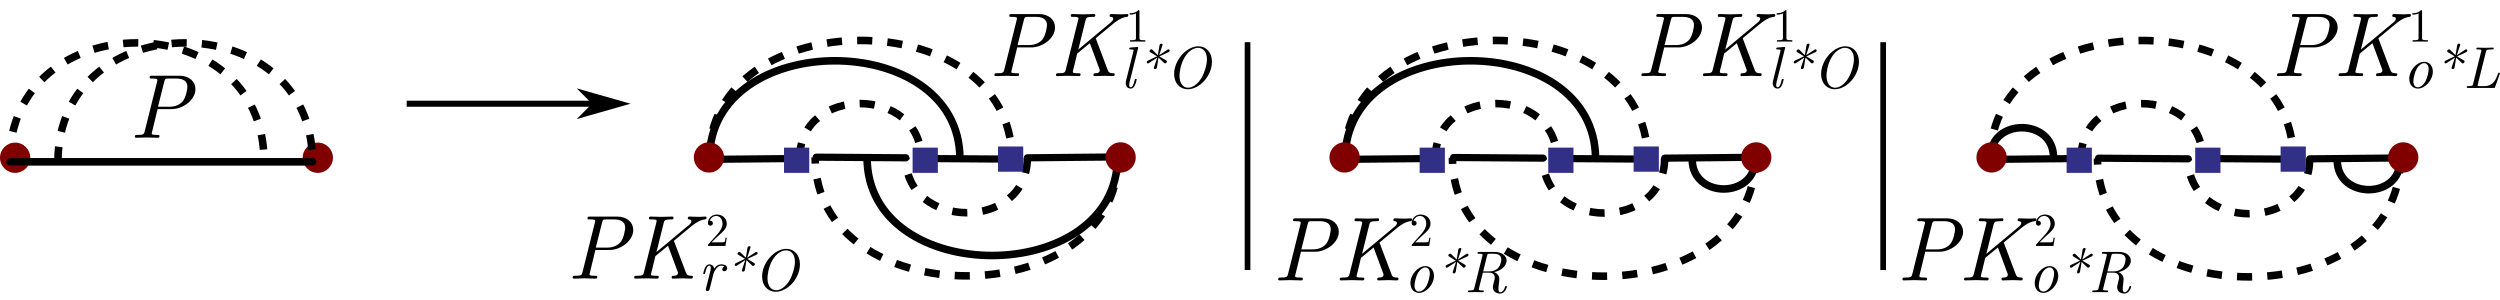
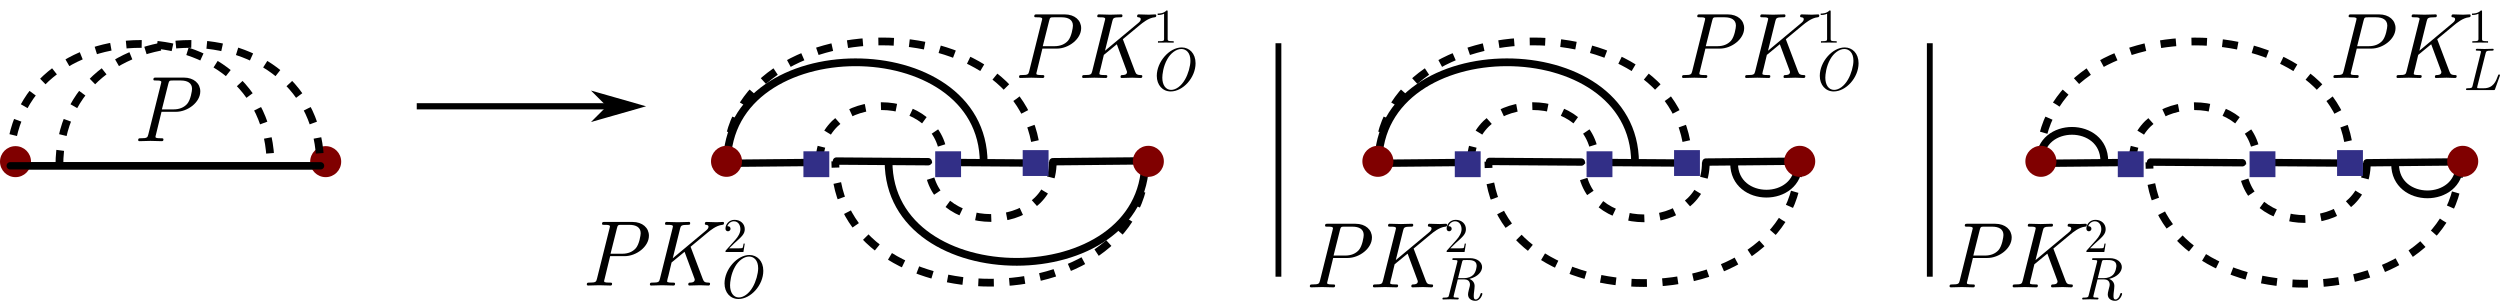
- <svg xmlns="http://www.w3.org/2000/svg" width="116.551mm" height="13.98mm" viewBox="0 0 412.975 49.535" id="svg7851" version="1.1">
+ <svg xmlns="http://www.w3.org/2000/svg" width="113.735mm" height="13.98mm" viewBox="0 0 402.997 49.535" id="svg7851" version="1.1">
  <defs id="defs7853">
    <marker style="overflow:visible" id="marker5624" refX="0" refY="0" orient="auto">
      <path transform="matrix(-0.4,0,0,-0.4,-4,0)" style="fill:#000000;fill-opacity:1;fill-rule:evenodd;stroke:#000000;stroke-width:1pt;stroke-opacity:1" d="M 0,0 5,-5 -12.5,0 5,5 Z" id="path5626" />
    </marker>
  </defs>
  <g id="layer1" transform="translate(-130.8512,-397.2432)">
    <g transform="rotate(-180,425.1666,395.3274)" id="g1075">
      <path style="fill:none;fill-rule:evenodd;stroke:#000000;stroke-width:1.188;stroke-linecap:round;stroke-linejoin:miter;stroke-miterlimit:4;stroke-dasharray:none;stroke-dashoffset:0;stroke-opacity:1" d="m 323.042,367.316 14.897,-0.143" id="path1065" />
      <path style="fill:none;fill-rule:evenodd;stroke:#000000;stroke-width:1.25;stroke-linecap:butt;stroke-linejoin:miter;stroke-miterlimit:4;stroke-dasharray:2.5, 2.5;stroke-dashoffset:0;stroke-opacity:1" d="m 322.962,367.323 c 0.016,-26.185 50.016,-26.185 50.043,-0.083" id="path1067" />
      <path id="path1069" d="m 337.953,367.123 c 0.007,-12.091 20.066,-11.981 20.08,0.072" style="fill:none;fill-rule:evenodd;stroke:#000000;stroke-width:1.25;stroke-linecap:butt;stroke-linejoin:miter;stroke-miterlimit:4;stroke-dasharray:2.5, 2.5;stroke-dashoffset:0;stroke-opacity:1" />
      <path id="path1071" d="m 358.024,367.176 14.792,0.103" style="fill:none;fill-rule:evenodd;stroke:#000000;stroke-width:1.188;stroke-linecap:round;stroke-linejoin:miter;stroke-miterlimit:4;stroke-dasharray:none;stroke-dashoffset:0;stroke-opacity:1" />
      <path id="path1073" d="m 322.994,366.939 c 0.004,-6.496 10.392,-6.465 10.399,0.011" style="fill:none;fill-rule:evenodd;stroke:#000000;stroke-width:1.25;stroke-linecap:butt;stroke-linejoin:miter;stroke-miterlimit:4;stroke-dasharray:none;stroke-dashoffset:0;stroke-opacity:1" />
    </g>
    <g id="g5602" transform="translate(92.43902,360.4303)">
      <path id="path5604" d="M 40.064,63.54 H 90.082" style="fill:none;fill-rule:evenodd;stroke:#000000;stroke-width:1.188;stroke-linecap:round;stroke-linejoin:miter;stroke-miterlimit:4;stroke-dasharray:none;stroke-dashoffset:0;stroke-opacity:1" />
      <path id="path5606" d="M 39.984,63.547 C 40,37.362 82,37.362 82.028,63.464" style="fill:none;fill-rule:evenodd;stroke:#000000;stroke-width:1.25;stroke-linecap:butt;stroke-linejoin:miter;stroke-miterlimit:4;stroke-dasharray:2.5, 2.5;stroke-dashoffset:0;stroke-opacity:1" />
    </g>
    <text xml:space="preserve" style="font-style:italic;font-variant:normal;font-weight:normal;font-stretch:normal;line-height:0%;font-family:'Latin Modern Roman';-inkscape-font-specification:'Latin Modern Roman, Italic';text-align:justify;letter-spacing:0px;word-spacing:0px;writing-mode:lr-tb;text-anchor:start;fill:#000000;fill-opacity:1;stroke:none;stroke-width:1px;stroke-linecap:butt;stroke-linejoin:miter;stroke-opacity:1" x="152.184" y="419.999" id="text5608">
      <tspan id="tspan5610" x="152.184" y="419.999" style="font-style:italic;font-variant:normal;font-weight:normal;font-stretch:normal;font-size:15px;line-height:125%;font-family:'Latin Modern Roman';-inkscape-font-specification:'Latin Modern Roman, Italic';text-align:justify;writing-mode:lr-tb;text-anchor:start">P</tspan>
    </text>
    <circle r="2.5" cy="423.3" cx="133.351" id="circle5612" style="opacity:1;fill:#800000;fill-opacity:1;fill-rule:nonzero;stroke:none;stroke-width:1.25;stroke-linecap:round;stroke-linejoin:miter;stroke-miterlimit:4;stroke-dasharray:2.5, 1.25;stroke-dashoffset:0;stroke-opacity:1" />
    <circle style="opacity:1;fill:#800000;fill-opacity:1;fill-rule:nonzero;stroke:none;stroke-width:1.25;stroke-linecap:round;stroke-linejoin:miter;stroke-miterlimit:4;stroke-dasharray:2.5, 1.25;stroke-dashoffset:0;stroke-opacity:1" id="circle5614" cx="183.351" cy="423.3" r="2.5" />
    <path id="path5622" d="m 198.03,414.377 h 35" style="fill:none;fill-rule:evenodd;stroke:#000000;stroke-width:1px;stroke-linecap:butt;stroke-linejoin:miter;stroke-opacity:1;marker-end:url(#marker5624)" />
    <text id="text5694" y="409.814" x="294.18" style="font-style:italic;font-variant:normal;font-weight:normal;font-stretch:normal;line-height:0%;font-family:'Latin Modern Roman';-inkscape-font-specification:'Latin Modern Roman, Italic';text-align:justify;letter-spacing:0px;word-spacing:0px;writing-mode:lr-tb;text-anchor:start;opacity:1;fill:#000000;fill-opacity:1;stroke:none;stroke-width:1px;stroke-linecap:butt;stroke-linejoin:miter;stroke-opacity:1" xml:space="preserve">
-       <tspan style="font-style:italic;font-variant:normal;font-weight:normal;font-stretch:normal;font-size:15px;line-height:125%;font-family:'Latin Modern Roman';-inkscape-font-specification:'Latin Modern Roman, Italic';text-align:justify;writing-mode:lr-tb;text-anchor:start" y="409.814" x="294.18" id="tspan5696">PK<tspan style="font-size:65%;baseline-shift:sub" id="tspan898">l*O</tspan>
+       <tspan style="font-style:italic;font-variant:normal;font-weight:normal;font-stretch:normal;font-size:15px;line-height:125%;font-family:'Latin Modern Roman';-inkscape-font-specification:'Latin Modern Roman, Italic';text-align:justify;writing-mode:lr-tb;text-anchor:start" y="409.814" x="294.18" id="tspan5696">PK<tspan style="font-size:65%;baseline-shift:sub" id="tspan898">O</tspan>
      </tspan>
    </text>
    <text xml:space="preserve" style="font-style:italic;font-variant:normal;font-weight:normal;font-stretch:normal;line-height:0%;font-family:'Latin Modern Roman';-inkscape-font-specification:'Latin Modern Roman, Italic';text-align:justify;letter-spacing:0px;word-spacing:0px;writing-mode:lr-tb;text-anchor:start;opacity:1;fill:#000000;fill-opacity:1;stroke:none;stroke-width:1px;stroke-linecap:butt;stroke-linejoin:miter;stroke-opacity:1" x="224.503" y="443.271" id="text5702">
-       <tspan id="tspan5704" x="224.503" y="443.271" style="font-style:italic;font-variant:normal;font-weight:normal;font-stretch:normal;font-size:15px;line-height:125%;font-family:'Latin Modern Roman';-inkscape-font-specification:'Latin Modern Roman, Italic';text-align:justify;writing-mode:lr-tb;text-anchor:start">PK<tspan style="font-size:65%;baseline-shift:sub" id="tspan900">r*O</tspan>
+       <tspan id="tspan5704" x="224.503" y="443.271" style="font-style:italic;font-variant:normal;font-weight:normal;font-stretch:normal;font-size:15px;line-height:125%;font-family:'Latin Modern Roman';-inkscape-font-specification:'Latin Modern Roman, Italic';text-align:justify;writing-mode:lr-tb;text-anchor:start">PK<tspan style="font-size:65%;baseline-shift:sub" id="tspan900">O</tspan>
      </tspan>
    </text>
    <g transform="translate(92.43902,360.4303)" id="g6219">
      <path style="fill:none;fill-rule:evenodd;stroke:#000000;stroke-width:1.188;stroke-linecap:round;stroke-linejoin:miter;stroke-miterlimit:4;stroke-dasharray:none;stroke-dashoffset:0;stroke-opacity:1" d="M 40.064,63.54 H 90.082" id="path6221" />
      <path style="fill:none;fill-rule:evenodd;stroke:#000000;stroke-width:1.25;stroke-linecap:butt;stroke-linejoin:miter;stroke-miterlimit:4;stroke-dasharray:2.5, 2.5;stroke-dashoffset:0;stroke-opacity:1" d="M 47.984,63.547 C 48,37.362 90,37.362 90.028,63.464" id="path6223" />
    </g>
    <g id="g890" transform="translate(0,56.25)">
      <path style="fill:none;fill-rule:evenodd;stroke:#000000;stroke-width:1.188;stroke-linecap:round;stroke-linejoin:miter;stroke-miterlimit:4;stroke-dasharray:none;stroke-dashoffset:0;stroke-opacity:1" d="m 248.042,367.316 14.897,-0.143" id="path849" />
      <path style="fill:none;fill-rule:evenodd;stroke:#000000;stroke-width:1.25;stroke-linecap:butt;stroke-linejoin:miter;stroke-miterlimit:4;stroke-dasharray:2.5, 2.5;stroke-dashoffset:0;stroke-opacity:1" d="m 247.962,367.323 c 0.016,-26.185 50.016,-26.185 50.043,-0.083" id="path851" />
      <path id="path853" d="m 262.953,367.123 c 0.007,-12.091 20.066,-11.981 20.08,0.072" style="fill:none;fill-rule:evenodd;stroke:#000000;stroke-width:1.25;stroke-linecap:butt;stroke-linejoin:miter;stroke-miterlimit:4;stroke-dasharray:2.5, 2.5;stroke-dashoffset:0;stroke-opacity:1" />
      <path id="path855" d="m 283.024,367.176 14.792,0.103" style="fill:none;fill-rule:evenodd;stroke:#000000;stroke-width:1.188;stroke-linecap:round;stroke-linejoin:miter;stroke-miterlimit:4;stroke-dasharray:none;stroke-dashoffset:0;stroke-opacity:1" />
      <path id="path873" d="m 248.042,367.316 c 0.016,-21.669 41.35,-21.711 41.378,-0.112" style="fill:none;fill-rule:evenodd;stroke:#000000;stroke-width:1.25;stroke-linecap:butt;stroke-linejoin:miter;stroke-miterlimit:4;stroke-dasharray:none;stroke-dashoffset:0;stroke-opacity:1" />
    </g>
    <g id="g897" transform="translate(136.6705,56.25732)">
      <path id="path875" d="m 323.042,367.316 14.897,-0.143" style="fill:none;fill-rule:evenodd;stroke:#000000;stroke-width:1.188;stroke-linecap:round;stroke-linejoin:miter;stroke-miterlimit:4;stroke-dasharray:none;stroke-dashoffset:0;stroke-opacity:1" />
      <path id="path877" d="m 322.962,367.323 c 0.016,-26.185 50.016,-26.185 50.043,-0.083" style="fill:none;fill-rule:evenodd;stroke:#000000;stroke-width:1.25;stroke-linecap:butt;stroke-linejoin:miter;stroke-miterlimit:4;stroke-dasharray:2.5, 2.5;stroke-dashoffset:0;stroke-opacity:1" />
      <path style="fill:none;fill-rule:evenodd;stroke:#000000;stroke-width:1.25;stroke-linecap:butt;stroke-linejoin:miter;stroke-miterlimit:4;stroke-dasharray:2.5, 2.5;stroke-dashoffset:0;stroke-opacity:1" d="m 337.953,367.123 c 0.007,-12.091 20.066,-11.981 20.08,0.072" id="path879" />
      <path style="fill:none;fill-rule:evenodd;stroke:#000000;stroke-width:1.188;stroke-linecap:round;stroke-linejoin:miter;stroke-miterlimit:4;stroke-dasharray:none;stroke-dashoffset:0;stroke-opacity:1" d="m 358.024,367.176 14.792,0.103" id="path881" />
      <path style="fill:none;fill-rule:evenodd;stroke:#000000;stroke-width:1.25;stroke-linecap:butt;stroke-linejoin:miter;stroke-miterlimit:4;stroke-dasharray:none;stroke-dashoffset:0;stroke-opacity:1" d="m 322.994,366.939 c 0.004,-6.496 10.392,-6.465 10.399,0.011" id="path883" />
    </g>
    <g transform="rotate(-180,281.7522,395.243)" id="g909">
      <path id="path899" d="m 248.042,367.316 14.897,-0.143" style="fill:none;fill-rule:evenodd;stroke:#000000;stroke-width:1.188;stroke-linecap:round;stroke-linejoin:miter;stroke-miterlimit:4;stroke-dasharray:none;stroke-dashoffset:0;stroke-opacity:1" />
      <path id="path901" d="m 247.962,367.323 c 0.016,-26.185 50.016,-26.185 50.043,-0.083" style="fill:none;fill-rule:evenodd;stroke:#000000;stroke-width:1.25;stroke-linecap:butt;stroke-linejoin:miter;stroke-miterlimit:4;stroke-dasharray:2.5, 2.5;stroke-dashoffset:0;stroke-opacity:1" />
      <path style="fill:none;fill-rule:evenodd;stroke:#000000;stroke-width:1.25;stroke-linecap:butt;stroke-linejoin:miter;stroke-miterlimit:4;stroke-dasharray:2.5, 2.5;stroke-dashoffset:0;stroke-opacity:1" d="m 262.953,367.123 c 0.007,-12.091 20.066,-11.981 20.08,0.072" id="path903" />
      <path style="fill:none;fill-rule:evenodd;stroke:#000000;stroke-width:1.188;stroke-linecap:round;stroke-linejoin:miter;stroke-miterlimit:4;stroke-dasharray:none;stroke-dashoffset:0;stroke-opacity:1" d="m 283.024,367.176 14.792,0.103" id="path905" />
      <path style="fill:none;fill-rule:evenodd;stroke:#000000;stroke-width:1.25;stroke-linecap:butt;stroke-linejoin:miter;stroke-miterlimit:4;stroke-dasharray:none;stroke-dashoffset:0;stroke-opacity:1" d="m 248.042,367.316 c 0.016,-21.669 41.35,-21.711 41.378,-0.112" id="path907" />
    </g>
    <circle style="opacity:1;fill:#800000;fill-opacity:1;fill-rule:nonzero;stroke:none;stroke-width:1.25;stroke-linecap:round;stroke-linejoin:miter;stroke-miterlimit:4;stroke-dasharray:2.5, 1.25;stroke-dashoffset:0;stroke-opacity:1" id="circle5592" cx="247.964" cy="423.249" r="2.5" />
    <circle r="2.5" cy="423.249" cx="315.964" id="circle5594" style="opacity:1;fill:#800000;fill-opacity:1;fill-rule:nonzero;stroke:none;stroke-width:1.25;stroke-linecap:round;stroke-linejoin:miter;stroke-miterlimit:4;stroke-dasharray:2.5, 1.25;stroke-dashoffset:0;stroke-opacity:1" />
    <rect style="opacity:1;fill:#322f87;fill-opacity:1;fill-rule:nonzero;stroke:none;stroke-width:1.25;stroke-linecap:round;stroke-linejoin:miter;stroke-miterlimit:4;stroke-dasharray:2.5, 1.25;stroke-dashoffset:0;stroke-opacity:1" id="rect5596" width="4.169" height="4.169" x="260.362" y="421.631" />
    <rect y="421.631" x="281.604" height="4.169" width="4.169" id="rect5598" style="opacity:1;fill:#322f87;fill-opacity:1;fill-rule:nonzero;stroke:none;stroke-width:1.25;stroke-linecap:round;stroke-linejoin:miter;stroke-miterlimit:4;stroke-dasharray:2.5, 1.25;stroke-dashoffset:0;stroke-opacity:1" />
    <rect style="opacity:1;fill:#322f87;fill-opacity:1;fill-rule:nonzero;stroke:none;stroke-width:1.25;stroke-linecap:round;stroke-linejoin:miter;stroke-miterlimit:4;stroke-dasharray:2.5, 1.25;stroke-dashoffset:0;stroke-opacity:1" id="rect5600" width="4.169" height="4.169" x="295.709" y="421.441" />
    <g transform="translate(105,56.25)" id="g929">
      <path id="path919" d="m 248.042,367.316 14.897,-0.143" style="fill:none;fill-rule:evenodd;stroke:#000000;stroke-width:1.188;stroke-linecap:round;stroke-linejoin:miter;stroke-miterlimit:4;stroke-dasharray:none;stroke-dashoffset:0;stroke-opacity:1" />
      <path id="path921" d="m 247.962,367.323 c 0.016,-26.185 50.016,-26.185 50.043,-0.083" style="fill:none;fill-rule:evenodd;stroke:#000000;stroke-width:1.25;stroke-linecap:butt;stroke-linejoin:miter;stroke-miterlimit:4;stroke-dasharray:2.5, 2.5;stroke-dashoffset:0;stroke-opacity:1" />
      <path style="fill:none;fill-rule:evenodd;stroke:#000000;stroke-width:1.25;stroke-linecap:butt;stroke-linejoin:miter;stroke-miterlimit:4;stroke-dasharray:2.5, 2.5;stroke-dashoffset:0;stroke-opacity:1" d="m 262.953,367.123 c 0.007,-12.091 20.066,-11.981 20.08,0.072" id="path923" />
      <path style="fill:none;fill-rule:evenodd;stroke:#000000;stroke-width:1.188;stroke-linecap:round;stroke-linejoin:miter;stroke-miterlimit:4;stroke-dasharray:none;stroke-dashoffset:0;stroke-opacity:1" d="m 283.024,367.176 14.792,0.103" id="path925" />
      <path style="fill:none;fill-rule:evenodd;stroke:#000000;stroke-width:1.25;stroke-linecap:butt;stroke-linejoin:miter;stroke-miterlimit:4;stroke-dasharray:none;stroke-dashoffset:0;stroke-opacity:1" d="m 248.042,367.316 c 0.016,-21.669 41.35,-21.711 41.378,-0.112" id="path927" />
    </g>
    <circle r="2.5" cy="423.249" cx="352.964" id="circle943" style="opacity:1;fill:#800000;fill-opacity:1;fill-rule:nonzero;stroke:none;stroke-width:1.25;stroke-linecap:round;stroke-linejoin:miter;stroke-miterlimit:4;stroke-dasharray:2.5, 1.25;stroke-dashoffset:0;stroke-opacity:1" />
    <rect y="421.631" x="365.362" height="4.169" width="4.169" id="rect947" style="opacity:1;fill:#322f87;fill-opacity:1;fill-rule:nonzero;stroke:none;stroke-width:1.25;stroke-linecap:round;stroke-linejoin:miter;stroke-miterlimit:4;stroke-dasharray:2.5, 1.25;stroke-dashoffset:0;stroke-opacity:1" />
    <rect style="opacity:1;fill:#322f87;fill-opacity:1;fill-rule:nonzero;stroke:none;stroke-width:1.25;stroke-linecap:round;stroke-linejoin:miter;stroke-miterlimit:4;stroke-dasharray:2.5, 1.25;stroke-dashoffset:0;stroke-opacity:1" id="rect949" width="4.169" height="4.169" x="386.604" y="421.631" />
    <rect y="421.441" x="400.709" height="4.169" width="4.169" id="rect951" style="opacity:1;fill:#322f87;fill-opacity:1;fill-rule:nonzero;stroke:none;stroke-width:1.25;stroke-linecap:round;stroke-linejoin:miter;stroke-miterlimit:4;stroke-dasharray:2.5, 1.25;stroke-dashoffset:0;stroke-opacity:1" />
    <path style="fill:none;fill-rule:evenodd;stroke:#000000;stroke-width:0.938px;stroke-linecap:butt;stroke-linejoin:miter;stroke-opacity:1" d="m 336.932,404.212 v 37.636" id="path959" />
    <circle style="opacity:1;fill:#800000;fill-opacity:1;fill-rule:nonzero;stroke:none;stroke-width:1.25;stroke-linecap:round;stroke-linejoin:miter;stroke-miterlimit:4;stroke-dasharray:2.5, 1.25;stroke-dashoffset:0;stroke-opacity:1" id="circle993" cx="459.839" cy="423.249" r="2.5" />
    <circle r="2.5" cy="423.249" cx="527.839" id="circle995" style="opacity:1;fill:#800000;fill-opacity:1;fill-rule:nonzero;stroke:none;stroke-width:1.25;stroke-linecap:round;stroke-linejoin:miter;stroke-miterlimit:4;stroke-dasharray:2.5, 1.25;stroke-dashoffset:0;stroke-opacity:1" />
    <rect style="opacity:1;fill:#322f87;fill-opacity:1;fill-rule:nonzero;stroke:none;stroke-width:1.25;stroke-linecap:round;stroke-linejoin:miter;stroke-miterlimit:4;stroke-dasharray:2.5, 1.25;stroke-dashoffset:0;stroke-opacity:1" id="rect997" width="4.169" height="4.169" x="472.237" y="421.631" />
    <rect y="421.631" x="493.479" height="4.169" width="4.169" id="rect999" style="opacity:1;fill:#322f87;fill-opacity:1;fill-rule:nonzero;stroke:none;stroke-width:1.25;stroke-linecap:round;stroke-linejoin:miter;stroke-miterlimit:4;stroke-dasharray:2.5, 1.25;stroke-dashoffset:0;stroke-opacity:1" />
    <rect style="opacity:1;fill:#322f87;fill-opacity:1;fill-rule:nonzero;stroke:none;stroke-width:1.25;stroke-linecap:round;stroke-linejoin:miter;stroke-miterlimit:4;stroke-dasharray:2.5, 1.25;stroke-dashoffset:0;stroke-opacity:1" id="rect1001" width="4.169" height="4.169" x="507.584" y="421.441" />
    <path id="path1003" d="m 441.932,404.212 v 37.636" style="fill:none;fill-rule:evenodd;stroke:#000000;stroke-width:0.938px;stroke-linecap:butt;stroke-linejoin:miter;stroke-opacity:1" />
    <g id="g1059" transform="rotate(-180,371.8907,395.2708)">
      <path style="fill:none;fill-rule:evenodd;stroke:#000000;stroke-width:1.188;stroke-linecap:round;stroke-linejoin:miter;stroke-miterlimit:4;stroke-dasharray:none;stroke-dashoffset:0;stroke-opacity:1" d="m 323.042,367.316 14.897,-0.143" id="path1049" />
      <path style="fill:none;fill-rule:evenodd;stroke:#000000;stroke-width:1.25;stroke-linecap:butt;stroke-linejoin:miter;stroke-miterlimit:4;stroke-dasharray:2.5, 2.5;stroke-dashoffset:0;stroke-opacity:1" d="m 322.962,367.323 c 0.016,-26.185 50.016,-26.185 50.043,-0.083" id="path1051" />
      <path id="path1053" d="m 337.953,367.123 c 0.007,-12.091 20.066,-11.981 20.08,0.072" style="fill:none;fill-rule:evenodd;stroke:#000000;stroke-width:1.25;stroke-linecap:butt;stroke-linejoin:miter;stroke-miterlimit:4;stroke-dasharray:2.5, 2.5;stroke-dashoffset:0;stroke-opacity:1" />
      <path id="path1055" d="m 358.024,367.176 14.792,0.103" style="fill:none;fill-rule:evenodd;stroke:#000000;stroke-width:1.188;stroke-linecap:round;stroke-linejoin:miter;stroke-miterlimit:4;stroke-dasharray:none;stroke-dashoffset:0;stroke-opacity:1" />
      <path id="path1057" d="m 322.994,366.939 c 0.004,-6.496 10.392,-6.465 10.399,0.011" style="fill:none;fill-rule:evenodd;stroke:#000000;stroke-width:1.25;stroke-linecap:butt;stroke-linejoin:miter;stroke-miterlimit:4;stroke-dasharray:none;stroke-dashoffset:0;stroke-opacity:1" />
    </g>
    <circle style="opacity:1;fill:#800000;fill-opacity:1;fill-rule:nonzero;stroke:none;stroke-width:1.25;stroke-linecap:round;stroke-linejoin:miter;stroke-miterlimit:4;stroke-dasharray:2.5, 1.25;stroke-dashoffset:0;stroke-opacity:1" id="circle945" cx="420.964" cy="423.249" r="2.5" />
    <text xml:space="preserve" style="font-style:normal;font-variant:normal;font-weight:normal;font-stretch:normal;font-size:14.062px;line-height:125%;font-family:Arial;-inkscape-font-specification:'Arial, Normal';text-align:justify;letter-spacing:0px;word-spacing:0px;writing-mode:lr-tb;text-anchor:start;fill:#000000;fill-opacity:1;stroke:none;stroke-width:0.938px;stroke-linecap:butt;stroke-linejoin:miter;stroke-opacity:1" x="336.934" y="434.003" id="text1063">
      <tspan id="tspan1061" x="336.934" y="446.669" style="stroke-width:0.938px" />
    </text>
    <text xml:space="preserve" style="font-style:normal;font-variant:normal;font-weight:normal;font-stretch:normal;font-size:14.062px;line-height:125%;font-family:Arial;-inkscape-font-specification:'Arial, Normal';text-align:justify;letter-spacing:0px;word-spacing:0px;writing-mode:lr-tb;text-anchor:start;fill:#000000;fill-opacity:1;stroke:none;stroke-width:0.938px;stroke-linecap:butt;stroke-linejoin:miter;stroke-opacity:1" x="218.435" y="433.053" id="text904">
      <tspan id="tspan902" x="218.435" y="433.053" style="stroke-width:0.938px">  </tspan>
    </text>
    <text xml:space="preserve" style="font-style:italic;font-variant:normal;font-weight:normal;font-stretch:normal;line-height:0%;font-family:'Latin Modern Roman';-inkscape-font-specification:'Latin Modern Roman, Italic';text-align:justify;letter-spacing:0px;word-spacing:0px;writing-mode:lr-tb;text-anchor:start;opacity:1;fill:#000000;fill-opacity:1;stroke:none;stroke-width:1px;stroke-linecap:butt;stroke-linejoin:miter;stroke-opacity:1" x="401.055" y="409.814" id="text910">
-       <tspan id="tspan908" x="401.055" y="409.814" style="font-style:italic;font-variant:normal;font-weight:normal;font-stretch:normal;font-size:15px;line-height:125%;font-family:'Latin Modern Roman';-inkscape-font-specification:'Latin Modern Roman, Italic';text-align:justify;writing-mode:lr-tb;text-anchor:start">PK<tspan id="tspan906" style="font-size:65%;baseline-shift:sub">l*O</tspan>
+       <tspan id="tspan908" x="401.055" y="409.814" style="font-style:italic;font-variant:normal;font-weight:normal;font-stretch:normal;font-size:15px;line-height:125%;font-family:'Latin Modern Roman';-inkscape-font-specification:'Latin Modern Roman, Italic';text-align:justify;writing-mode:lr-tb;text-anchor:start">PK<tspan id="tspan906" style="font-size:65%;baseline-shift:sub">O</tspan>
      </tspan>
    </text>
    <text id="text916" y="443.564" x="341.055" style="font-style:italic;font-variant:normal;font-weight:normal;font-stretch:normal;line-height:0%;font-family:'Latin Modern Roman';-inkscape-font-specification:'Latin Modern Roman, Italic';text-align:justify;letter-spacing:0px;word-spacing:0px;writing-mode:lr-tb;text-anchor:start;opacity:1;fill:#000000;fill-opacity:1;stroke:none;stroke-width:1px;stroke-linecap:butt;stroke-linejoin:miter;stroke-opacity:1" xml:space="preserve">
-       <tspan style="font-style:italic;font-variant:normal;font-weight:normal;font-stretch:normal;font-size:15px;line-height:125%;font-family:'Latin Modern Roman';-inkscape-font-specification:'Latin Modern Roman, Italic';text-align:justify;writing-mode:lr-tb;text-anchor:start" y="443.564" x="341.055" id="tspan914">PK<tspan style="font-size:65%;baseline-shift:sub" id="tspan918">o*R</tspan>
+       <tspan style="font-style:italic;font-variant:normal;font-weight:normal;font-stretch:normal;font-size:15px;line-height:125%;font-family:'Latin Modern Roman';-inkscape-font-specification:'Latin Modern Roman, Italic';text-align:justify;writing-mode:lr-tb;text-anchor:start" y="443.564" x="341.055" id="tspan914">PK<tspan style="font-size:65%;baseline-shift:sub" id="tspan918">R</tspan>
      </tspan>
    </text>
    <text xml:space="preserve" style="font-style:italic;font-variant:normal;font-weight:normal;font-stretch:normal;line-height:0%;font-family:'Latin Modern Roman';-inkscape-font-specification:'Latin Modern Roman, Italic';text-align:justify;letter-spacing:0px;word-spacing:0px;writing-mode:lr-tb;text-anchor:start;opacity:1;fill:#000000;fill-opacity:1;stroke:none;stroke-width:1px;stroke-linecap:butt;stroke-linejoin:miter;stroke-opacity:1" x="444.18" y="443.564" id="text924">
-       <tspan id="tspan922" x="444.18" y="443.564" style="font-style:italic;font-variant:normal;font-weight:normal;font-stretch:normal;font-size:15px;line-height:125%;font-family:'Latin Modern Roman';-inkscape-font-specification:'Latin Modern Roman, Italic';text-align:justify;writing-mode:lr-tb;text-anchor:start">PK<tspan id="tspan920" style="font-size:65%;baseline-shift:sub">o*R</tspan>
+       <tspan id="tspan922" x="444.18" y="443.564" style="font-style:italic;font-variant:normal;font-weight:normal;font-stretch:normal;font-size:15px;line-height:125%;font-family:'Latin Modern Roman';-inkscape-font-specification:'Latin Modern Roman, Italic';text-align:justify;writing-mode:lr-tb;text-anchor:start">PK<tspan id="tspan920" style="font-size:65%;baseline-shift:sub">R</tspan>
      </tspan>
    </text>
    <text id="text930" y="409.814" x="506.055" style="font-style:italic;font-variant:normal;font-weight:normal;font-stretch:normal;line-height:0%;font-family:'Latin Modern Roman';-inkscape-font-specification:'Latin Modern Roman, Italic';text-align:justify;letter-spacing:0px;word-spacing:0px;writing-mode:lr-tb;text-anchor:start;opacity:1;fill:#000000;fill-opacity:1;stroke:none;stroke-width:1px;stroke-linecap:butt;stroke-linejoin:miter;stroke-opacity:1" xml:space="preserve">
-       <tspan style="font-style:italic;font-variant:normal;font-weight:normal;font-stretch:normal;font-size:15px;line-height:125%;font-family:'Latin Modern Roman';-inkscape-font-specification:'Latin Modern Roman, Italic';text-align:justify;writing-mode:lr-tb;text-anchor:start" y="409.814" x="506.055" id="tspan928">PK<tspan style="font-size:65%;baseline-shift:sub" id="tspan932">o*L</tspan>
+       <tspan style="font-style:italic;font-variant:normal;font-weight:normal;font-stretch:normal;font-size:15px;line-height:125%;font-family:'Latin Modern Roman';-inkscape-font-specification:'Latin Modern Roman, Italic';text-align:justify;writing-mode:lr-tb;text-anchor:start" y="409.814" x="506.055" id="tspan928">PK<tspan style="font-size:65%;baseline-shift:sub" id="tspan932">L</tspan>
      </tspan>
    </text>
    <text xml:space="preserve" style="font-style:italic;font-variant:normal;font-weight:normal;font-stretch:normal;line-height:0%;font-family:'Latin Modern Roman';-inkscape-font-specification:'Latin Modern Roman, Italic';text-align:justify;letter-spacing:0px;word-spacing:0px;writing-mode:lr-tb;text-anchor:start;opacity:1;fill:#000000;fill-opacity:1;stroke:none;stroke-width:1px;stroke-linecap:butt;stroke-linejoin:miter;stroke-opacity:1" x="316.781" y="407.238" id="text917">
      <tspan id="tspan915" x="316.781" y="407.238" style="font-style:normal;font-variant:normal;font-weight:normal;font-stretch:normal;font-size:65%;line-height:125%;font-family:'Latin Modern Roman';-inkscape-font-specification:'Latin Modern Roman, Italic';text-align:justify;writing-mode:lr-tb;baseline-shift:super;text-anchor:start">1</tspan>
    </text>
    <text id="text943" y="440.988" x="247.406" style="font-style:italic;font-variant:normal;font-weight:normal;font-stretch:normal;line-height:0%;font-family:'Latin Modern Roman';-inkscape-font-specification:'Latin Modern Roman, Italic';text-align:justify;letter-spacing:0px;word-spacing:0px;writing-mode:lr-tb;text-anchor:start;opacity:1;fill:#000000;fill-opacity:1;stroke:none;stroke-width:1px;stroke-linecap:butt;stroke-linejoin:miter;stroke-opacity:1" xml:space="preserve">
      <tspan style="font-style:normal;font-variant:normal;font-weight:normal;font-stretch:normal;font-size:65%;line-height:125%;font-family:'Latin Modern Roman';-inkscape-font-specification:'Latin Modern Roman, Italic';text-align:justify;writing-mode:lr-tb;baseline-shift:super;text-anchor:start" y="440.988" x="247.406" id="tspan941">2</tspan>
    </text>
    <text id="text966" y="407.238" x="423.656" style="font-style:italic;font-variant:normal;font-weight:normal;font-stretch:normal;line-height:0%;font-family:'Latin Modern Roman';-inkscape-font-specification:'Latin Modern Roman, Italic';text-align:justify;letter-spacing:0px;word-spacing:0px;writing-mode:lr-tb;text-anchor:start;opacity:1;fill:#000000;fill-opacity:1;stroke:none;stroke-width:1px;stroke-linecap:butt;stroke-linejoin:miter;stroke-opacity:1" xml:space="preserve">
      <tspan style="font-style:normal;font-variant:normal;font-weight:normal;font-stretch:normal;font-size:65%;line-height:125%;font-family:'Latin Modern Roman';-inkscape-font-specification:'Latin Modern Roman, Italic';text-align:justify;writing-mode:lr-tb;baseline-shift:super;text-anchor:start" y="407.238" x="423.656" id="tspan964">1</tspan>
    </text>
    <text xml:space="preserve" style="font-style:italic;font-variant:normal;font-weight:normal;font-stretch:normal;line-height:0%;font-family:'Latin Modern Roman';-inkscape-font-specification:'Latin Modern Roman, Italic';text-align:justify;letter-spacing:0px;word-spacing:0px;writing-mode:lr-tb;text-anchor:start;opacity:1;fill:#000000;fill-opacity:1;stroke:none;stroke-width:1px;stroke-linecap:butt;stroke-linejoin:miter;stroke-opacity:1" x="528.656" y="407.238" id="text989">
      <tspan id="tspan987" x="528.656" y="407.238" style="font-style:normal;font-variant:normal;font-weight:normal;font-stretch:normal;font-size:65%;line-height:125%;font-family:'Latin Modern Roman';-inkscape-font-specification:'Latin Modern Roman, Italic';text-align:justify;writing-mode:lr-tb;baseline-shift:super;text-anchor:start">1</tspan>
    </text>
    <text xml:space="preserve" style="font-style:italic;font-variant:normal;font-weight:normal;font-stretch:normal;line-height:0%;font-family:'Latin Modern Roman';-inkscape-font-specification:'Latin Modern Roman, Italic';text-align:justify;letter-spacing:0px;word-spacing:0px;writing-mode:lr-tb;text-anchor:start;opacity:1;fill:#000000;fill-opacity:1;stroke:none;stroke-width:1px;stroke-linecap:butt;stroke-linejoin:miter;stroke-opacity:1" x="363.656" y="440.988" id="text993">
      <tspan id="tspan991" x="363.656" y="440.988" style="font-style:normal;font-variant:normal;font-weight:normal;font-stretch:normal;font-size:65%;line-height:125%;font-family:'Latin Modern Roman';-inkscape-font-specification:'Latin Modern Roman, Italic';text-align:justify;writing-mode:lr-tb;baseline-shift:super;text-anchor:start">2</tspan>
    </text>
    <text id="text997" y="440.988" x="466.781" style="font-style:italic;font-variant:normal;font-weight:normal;font-stretch:normal;line-height:0%;font-family:'Latin Modern Roman';-inkscape-font-specification:'Latin Modern Roman, Italic';text-align:justify;letter-spacing:0px;word-spacing:0px;writing-mode:lr-tb;text-anchor:start;opacity:1;fill:#000000;fill-opacity:1;stroke:none;stroke-width:1px;stroke-linecap:butt;stroke-linejoin:miter;stroke-opacity:1" xml:space="preserve">
      <tspan style="font-style:normal;font-variant:normal;font-weight:normal;font-stretch:normal;font-size:65%;line-height:125%;font-family:'Latin Modern Roman';-inkscape-font-specification:'Latin Modern Roman, Italic';text-align:justify;writing-mode:lr-tb;baseline-shift:super;text-anchor:start" y="440.988" x="466.781" id="tspan995">2</tspan>
    </text>
  </g>
</svg>
